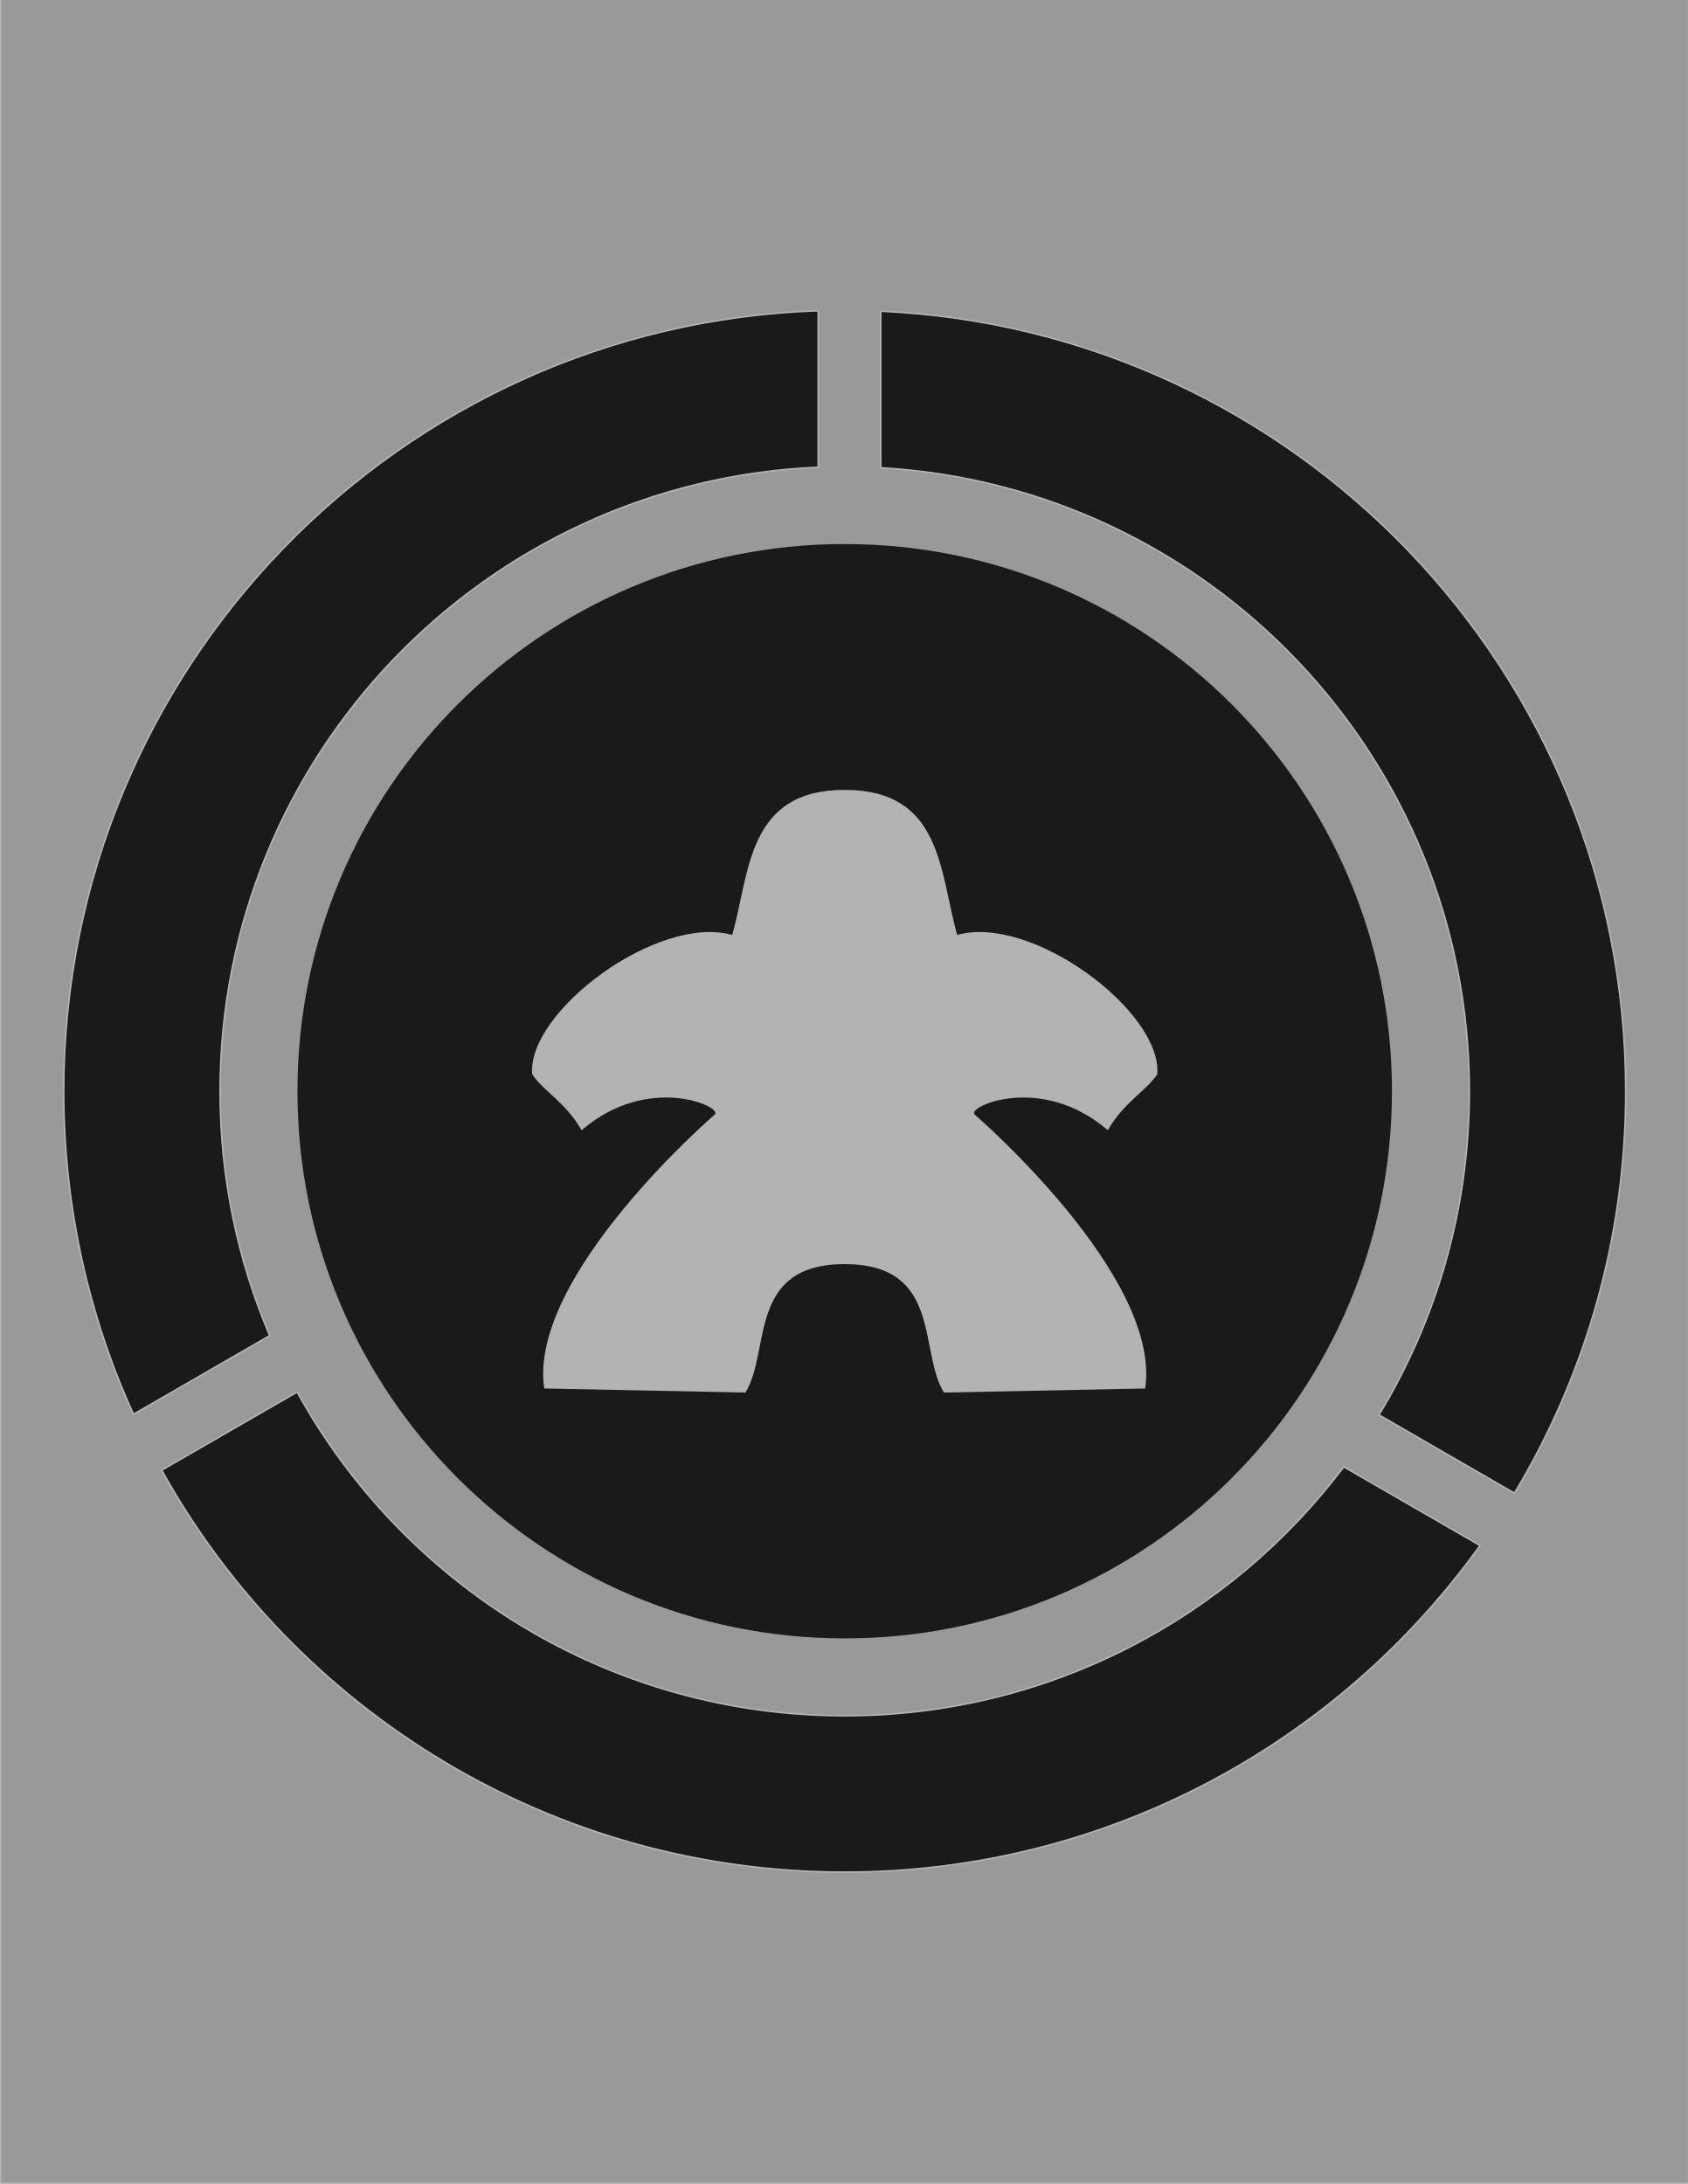
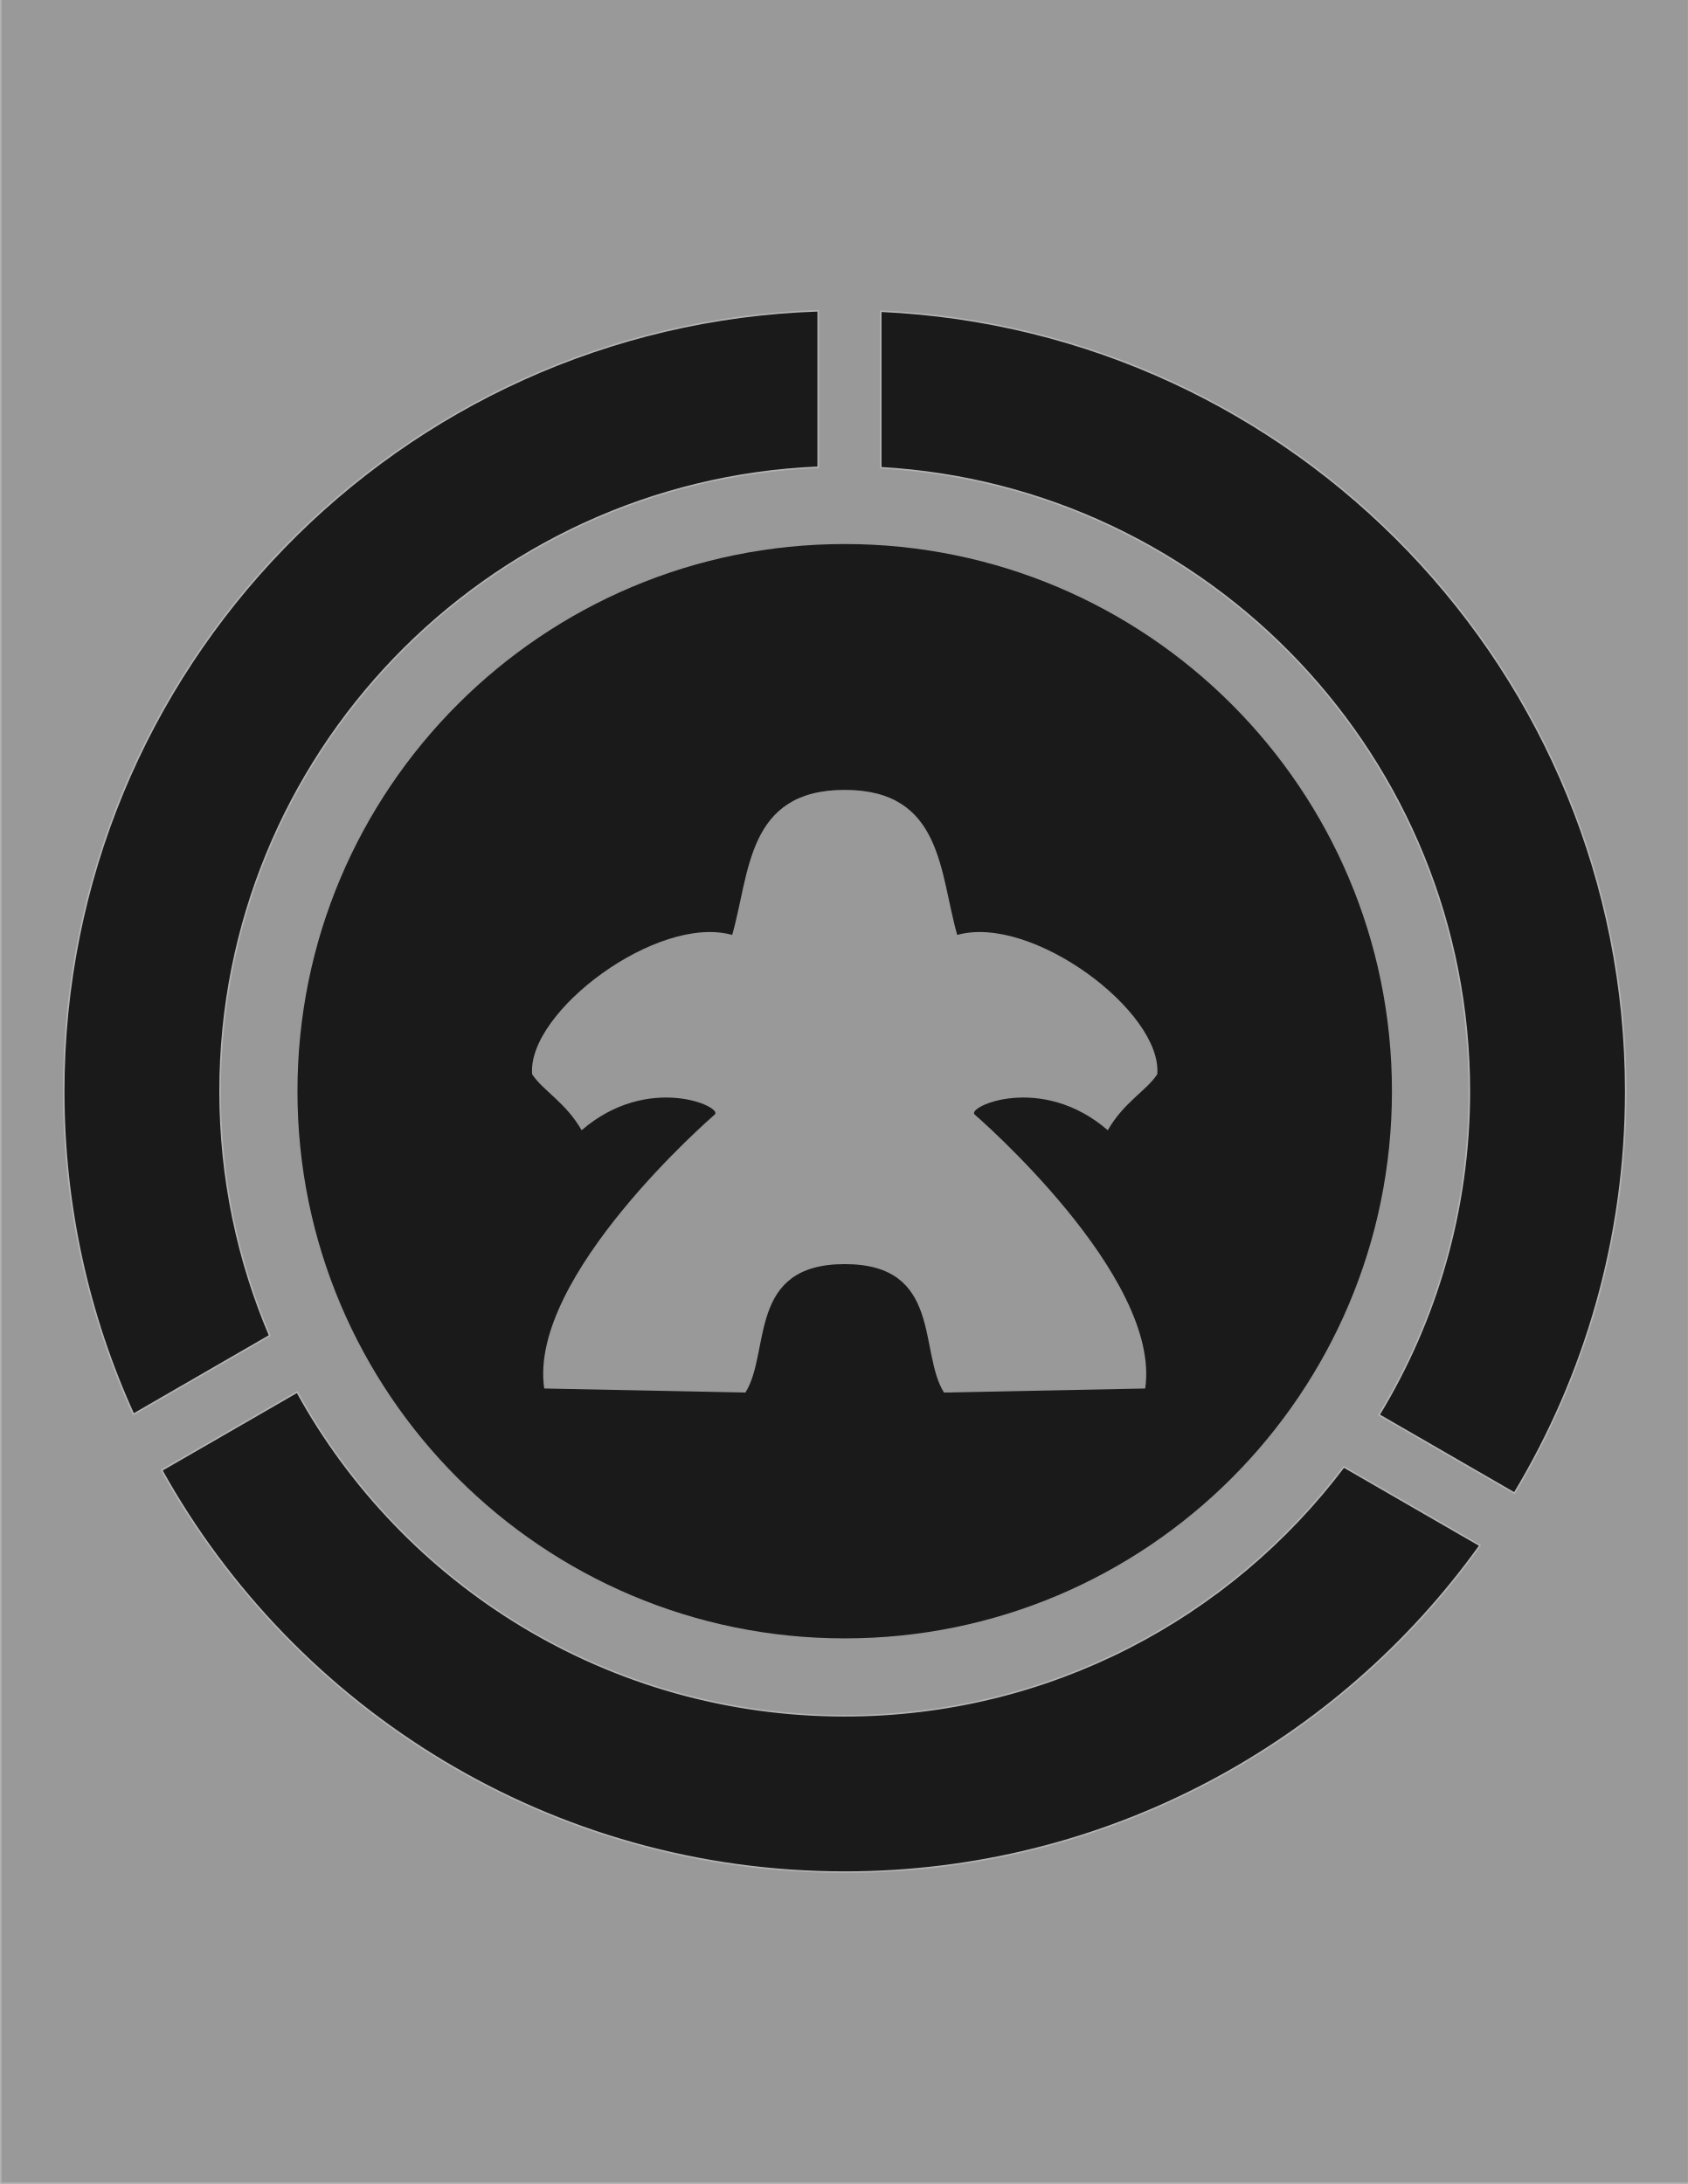
<svg xmlns="http://www.w3.org/2000/svg" width="765" height="990" id="svg2" version="1.1">
  <defs id="defs4" />
  <g id="layer1" transform="translate(0,-62.36218)">
    <rect style="fill:#999999;fill-opacity:1;stroke:#b3b3b3;stroke-width:0.709;stroke-linecap:square;stroke-linejoin:round;stroke-miterlimit:4;stroke-opacity:1;stroke-dasharray:none;stroke-dashoffset:0" id="rect3034" width="765" height="990" x="0.354" y="62.008" />
  </g>
  <g id="layer3" style="display:inline">
    <path style="fill:#1a1a1a;fill-opacity:1;stroke:#b3b3b3;stroke-width:0.709;stroke-linecap:square;stroke-linejoin:round;stroke-miterlimit:4;stroke-opacity:1;stroke-dasharray:none;stroke-dashoffset:0;display:inline" d="M 370.844,140.875 C 180.905,147.204 28.875,303.177 28.875,494.656 c 0,52.232 11.316,101.807 31.625,146.438 L 122.25,605.438 C 107.765,571.408 99.75,533.974 99.75,494.656 99.75,342.325 220.061,218.11 370.844,211.812 l 0,-70.938 z m 28.344,0.188 0,70.969 c 148.758,8.46 266.781,131.749 266.781,282.625 0,53.723 -14.982,103.926 -40.969,146.719 l 61.406,35.469 c 32.018,-53.226 50.438,-115.549 50.438,-182.188 0,-190.018 -149.747,-345.055 -337.656,-353.594 z M 134.688,631 73.281,666.438 c 60.43,108.664 176.407,182.188 309.562,182.188 118.688,0 223.748,-58.416 287.969,-148.062 l -61.75,-35.656 C 557.393,733.444 475.288,777.75 382.844,777.75 275.922,777.75 182.856,718.479 134.688,631 z" id="path3036" />
    <path style="fill:#1a1a1a;fill-opacity:1;stroke:none" id="path3911" d="m 311.127,427.345 a 237.386,237.386 0 1 1 -474.772,0 237.386,237.386 0 1 1 474.772,0 z" transform="matrix(1.044845,0,0,1.044845,305.8063,48.13622)" />
-     <path id="path3777-6-6-2" style="fill:#b3b3b3;stroke:none;display:inline" d="m 331.856,423.803 c -33.775,-9.533 -93.005,34.818 -90.666,63.139 4.753,7.372 15.203,12.724 22.419,25.396 30.17,-26.054 64.24,-10.575 60.349,-7.129 -0.771,0.683 -84.766,73.261 -77.3,124.193 91.198,1.839 0,0 91.198,1.839 11.585,-18.455 0.615,-58.225 44.999,-58.225 44.384,0 33.414,39.77 44.999,58.225 91.198,-1.839 0,0 91.198,-1.839 7.466,-50.932 -76.529,-123.511 -77.3,-124.193 -3.89,-3.446 30.179,-18.925 60.349,7.129 7.215,-12.672 17.665,-18.024 22.419,-25.396 2.338,-28.321 -56.891,-72.672 -90.666,-63.139 -8.061,-28.184 -6.609,-65.753 -50.999,-65.753 -44.389,0 -42.937,37.569 -50.999,65.753 z" />
-     <rect style="fill:#999999;fill-opacity:1;stroke:#b3b3b3;stroke-width:0.709;stroke-linecap:square;stroke-linejoin:round;stroke-miterlimit:4;stroke-opacity:1;stroke-dasharray:none;stroke-dashoffset:0" id="rect3034-3" width="765" height="990" x="870.063" y="-0.354" />
-     <path style="fill:#1a1a1a;fill-opacity:1;stroke:#b3b3b3;stroke-width:0.709;stroke-linecap:square;stroke-linejoin:round;stroke-miterlimit:4;stroke-opacity:1;stroke-dasharray:none;stroke-dashoffset:0;display:inline" d="m 1240.552,140.875 c -189.939,6.329 -341.969,162.302 -341.969,353.781 0,52.232 11.316,101.807 31.625,146.438 l 61.75,-35.656 c -14.485,-34.029 -22.5,-71.463 -22.5,-110.781 0,-152.331 120.311,-276.546 271.094,-282.844 l 0,-70.938 z m 28.344,0.188 0,70.969 c 148.758,8.46 266.781,131.749 266.781,282.625 0,53.723 -14.982,103.926 -40.969,146.719 l 61.406,35.469 c 32.018,-53.226 50.438,-115.549 50.438,-182.188 0,-190.018 -149.747,-345.055 -337.656,-353.594 z m -264.5,489.938 -61.406,35.438 c 60.43,108.664 176.407,182.188 309.563,182.188 118.688,0 223.748,-58.416 287.969,-148.063 l -61.75,-35.656 c -51.669,68.538 -133.774,112.844 -226.219,112.844 -106.921,0 -199.987,-59.271 -248.156,-146.75 z" id="path3036-4" />
-     <path style="fill:#1a1a1a;fill-opacity:1;stroke:none;display:inline" id="path3911-9" d="m 311.127,427.345 a 237.386,237.386 0 1 1 -474.772,0 237.386,237.386 0 1 1 474.772,0 z" transform="matrix(1.044845,0,0,1.044845,1175.515,48.13621)" />
-     <path style="fill:#cccccc;stroke:none;display:inline" d="m 1111.492,466.679 c 1.865,-24.888 61.758,-34.73 87.879,-43.94 3.63,-45.8 20.644,-67.425 50.498,-74.763 48.52,5.335 46.933,41.987 55.744,72.14 39.43,14.919 91.878,33.972 88.535,56.4 -5.428,36.415 -76.596,36.922 -69.516,40.661 0.986,0.521 73.743,62.901 65.582,117.391 -25.14,8.104 -64.765,9.602 -99.684,1.967 -12.663,-19.744 -28.902,-56.127 -37.382,-56.4 -11.754,0.893 -20.116,32.318 -30.168,48.53 -19.967,10.17 -104.148,13.794 -112.144,0.656 8.156,-58.836 74.093,-111.847 62.303,-117.391 -37.306,-17.54 -64.172,-11.553 -61.647,-45.251 z" id="path3777" />
+     <path id="path3777-6-6-2" style="fill:#999999;stroke:none;display:inline;fill-opacity:1" d="m 331.856,423.803 c -33.775,-9.533 -93.005,34.818 -90.666,63.139 4.753,7.372 15.203,12.724 22.419,25.396 30.17,-26.054 64.24,-10.575 60.349,-7.129 -0.771,0.683 -84.766,73.261 -77.3,124.193 91.198,1.839 0,0 91.198,1.839 11.585,-18.455 0.615,-58.225 44.999,-58.225 44.384,0 33.414,39.77 44.999,58.225 91.198,-1.839 0,0 91.198,-1.839 7.466,-50.932 -76.529,-123.511 -77.3,-124.193 -3.89,-3.446 30.179,-18.925 60.349,7.129 7.215,-12.672 17.665,-18.024 22.419,-25.396 2.338,-28.321 -56.891,-72.672 -90.666,-63.139 -8.061,-28.184 -6.609,-65.753 -50.999,-65.753 -44.389,0 -42.937,37.569 -50.999,65.753 z" />
    <rect style="fill:#999999;fill-opacity:1;stroke:#b3b3b3;stroke-width:0.709;stroke-linecap:square;stroke-linejoin:round;stroke-miterlimit:4;stroke-opacity:1;stroke-dasharray:none;stroke-dashoffset:0;display:inline" id="rect3034-3-4" width="765" height="990" x="1651.772" y="-0.354" />
    <path style="fill:#1a1a1a;fill-opacity:1;stroke:#b3b3b3;stroke-width:0.709;stroke-linecap:square;stroke-linejoin:round;stroke-miterlimit:4;stroke-opacity:1;stroke-dasharray:none;stroke-dashoffset:0;display:inline" d="m 2022.261,140.875 c -189.939,6.329 -341.969,162.302 -341.969,353.781 0,52.232 11.316,101.807 31.625,146.438 l 61.75,-35.656 c -14.485,-34.029 -22.5,-71.463 -22.5,-110.781 0,-152.331 120.311,-276.546 271.094,-282.844 l 0,-70.938 z m 28.344,0.188 0,70.969 c 148.758,8.46 266.781,131.749 266.781,282.625 0,53.723 -14.982,103.926 -40.969,146.719 l 61.406,35.469 c 32.018,-53.226 50.438,-115.549 50.438,-182.188 0,-190.018 -149.747,-345.055 -337.656,-353.594 z m -264.5,489.938 -61.406,35.438 c 60.43,108.664 176.407,182.188 309.562,182.188 118.688,0 223.748,-58.416 287.969,-148.063 l -61.75,-35.656 c -51.669,68.538 -133.774,112.844 -226.219,112.844 -106.921,0 -199.987,-59.271 -248.156,-146.75 z" id="path3036-4-3" />
    <path style="fill:#1a1a1a;fill-opacity:1;stroke:none;display:inline" id="path3911-9-1" d="m 311.127,427.345 a 237.386,237.386 0 1 1 -474.772,0 237.386,237.386 0 1 1 474.772,0 z" transform="matrix(1.044845,0,0,1.044845,1957.224,48.13621)" />
-     <path id="path3777-6-6-2-9" style="fill:#f2f2f2;stroke:none;display:inline" d="m 1981.398,421.198 c -30.446,8.158 -82.726,23.397 -83.323,54.783 -0.597,31.386 76.075,24.727 68.016,36.734 -0.799,0.708 -80.765,68.837 -73.024,121.642 94.551,1.907 14.236,0 108.787,1.907 12.011,-19.134 9.93,-54.34 32.417,-60.366 21.333,5.716 20.406,41.232 32.417,60.366 94.551,-1.907 14.236,0 108.787,-1.907 7.741,-52.805 -72.225,-120.934 -73.024,-121.642 55.171,-9.998 68.016,-10.812 68.016,-36.734 0,-25.922 -53.644,-46.831 -83.323,-54.783 -8.358,-29.221 -6.852,-68.171 -52.874,-68.171 -46.022,0 -44.516,38.95 -52.874,68.171 z" />
+     <path id="path3777-6-6-2-9" style="fill:#999999;stroke:none;display:inline;fill-opacity:1" d="m 1981.398,421.198 c -30.446,8.158 -82.726,23.397 -83.323,54.783 -0.597,31.386 76.075,24.727 68.016,36.734 -0.799,0.708 -80.765,68.837 -73.024,121.642 94.551,1.907 14.236,0 108.787,1.907 12.011,-19.134 9.93,-54.34 32.417,-60.366 21.333,5.716 20.406,41.232 32.417,60.366 94.551,-1.907 14.236,0 108.787,-1.907 7.741,-52.805 -72.225,-120.934 -73.024,-121.642 55.171,-9.998 68.016,-10.812 68.016,-36.734 0,-25.922 -53.644,-46.831 -83.323,-54.783 -8.358,-29.221 -6.852,-68.171 -52.874,-68.171 -46.022,0 -44.516,38.95 -52.874,68.171 z" />
  </g>
</svg>
